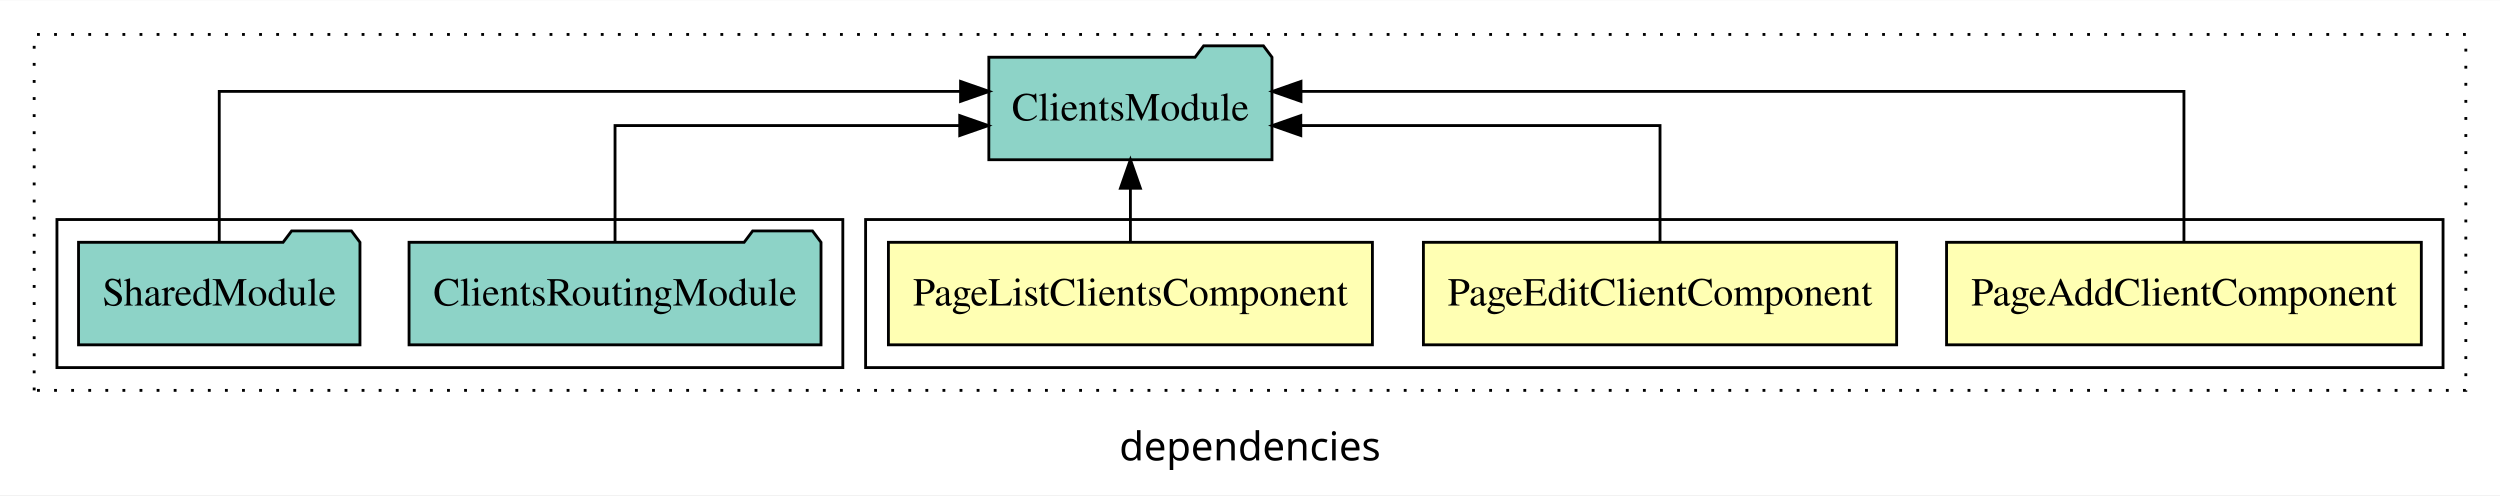
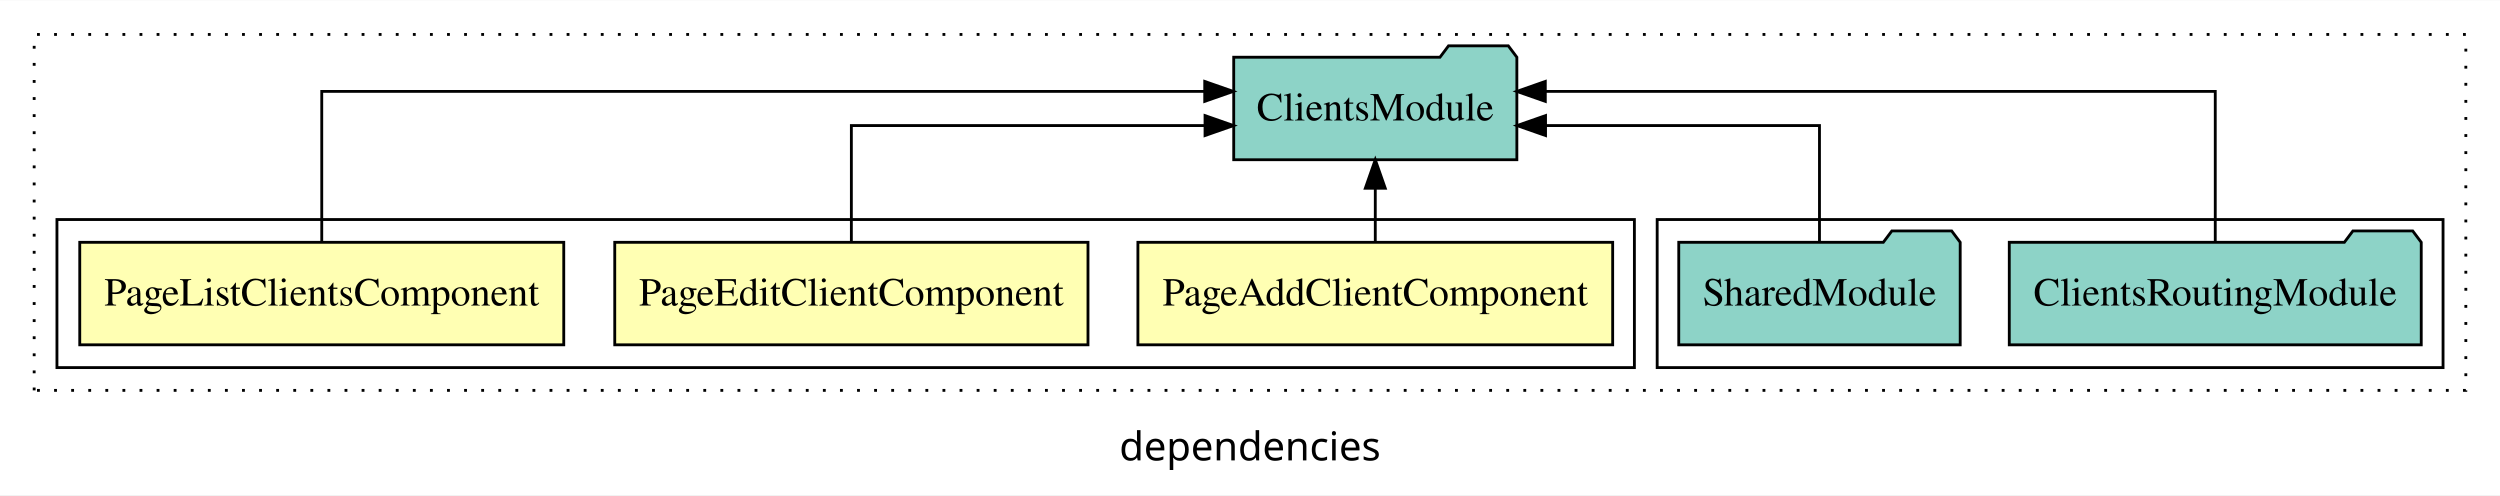
<svg xmlns="http://www.w3.org/2000/svg" width="878pt" height="174pt" viewBox="0.00 0.00 878.00 173.80">
  <g id="graph0" class="graph" transform="scale(1 1) rotate(0) translate(4 169.8)">
    <polygon fill="white" stroke="transparent" points="-4,4 -4,-169.8 874,-169.8 874,4 -4,4" />
    <text text-anchor="middle" x="435" y="-8.2" font-family="sans-serif" font-size="14.00">dependencies</text>
    <g id="clust1" class="cluster">
      <polygon fill="none" stroke="black" stroke-dasharray="1,5" points="8,-32.8 8,-157.8 862,-157.8 862,-32.8 8,-32.8" />
    </g>
+     <g id="clust6" class="cluster">
+       <polygon fill="none" stroke="black" points="578,-40.8 578,-92.8 854,-92.8 854,-40.8 578,-40.8" />
+     </g>
    <g id="clust2" class="cluster">
-       <polygon fill="none" stroke="black" points="300,-40.8 300,-92.8 854,-92.8 854,-40.8 300,-40.8" />
-     </g>
-     <g id="clust6" class="cluster">
-       <polygon fill="none" stroke="black" points="16,-40.8 16,-92.8 292,-92.8 292,-40.8 16,-40.8" />
+       <polygon fill="none" stroke="black" points="16,-40.8 16,-92.8 570,-92.8 570,-40.8 16,-40.8" />
    </g>
    <g id="node1" class="node">
-       <polygon fill="#ffffb3" stroke="black" points="846.37,-84.8 679.63,-84.8 679.63,-48.8 846.37,-48.8 846.37,-84.8" />
-       <text text-anchor="middle" x="763" y="-62.6" font-family="Times,serif" font-size="14.00">PageAddClientComponent</text>
+       <polygon fill="#ffffb3" stroke="black" points="562.37,-84.8 395.63,-84.8 395.63,-48.8 562.37,-48.8 562.37,-84.8" />
+       <text text-anchor="middle" x="479" y="-62.6" font-family="Times,serif" font-size="14.00">PageAddClientComponent</text>
    </g>
    <g id="node4" class="node">
-       <polygon fill="#8dd3c7" stroke="black" points="442.72,-149.8 439.72,-153.8 418.72,-153.8 415.72,-149.8 343.28,-149.8 343.28,-113.8 442.72,-113.8 442.72,-149.8" />
-       <text text-anchor="middle" x="393" y="-127.6" font-family="Times,serif" font-size="14.00">ClientsModule</text>
+       <polygon fill="#8dd3c7" stroke="black" points="528.72,-149.8 525.72,-153.8 504.72,-153.8 501.72,-149.8 429.28,-149.8 429.28,-113.8 528.72,-113.8 528.72,-149.8" />
+       <text text-anchor="middle" x="479" y="-127.6" font-family="Times,serif" font-size="14.00">ClientsModule</text>
    </g>
    <g id="edge1" class="edge">
-       <path fill="none" stroke="black" d="M763,-85.08C763,-106.12 763,-137.8 763,-137.8 763,-137.8 452.9,-137.8 452.9,-137.8" />
-       <polygon fill="black" stroke="black" points="452.9,-134.3 442.9,-137.8 452.9,-141.3 452.9,-134.3" />
+       <path fill="none" stroke="black" d="M479,-84.91C479,-84.91 479,-103.79 479,-103.79" />
+       <polygon fill="black" stroke="black" points="475.5,-103.79 479,-113.79 482.5,-103.79 475.5,-103.79" />
    </g>
    <g id="node2" class="node">
-       <polygon fill="#ffffb3" stroke="black" points="662.1,-84.8 495.9,-84.8 495.9,-48.8 662.1,-48.8 662.1,-84.8" />
-       <text text-anchor="middle" x="579" y="-62.6" font-family="Times,serif" font-size="14.00">PageEditClientComponent</text>
+       <polygon fill="#ffffb3" stroke="black" points="378.1,-84.8 211.9,-84.8 211.9,-48.8 378.1,-48.8 378.1,-84.8" />
+       <text text-anchor="middle" x="295" y="-62.6" font-family="Times,serif" font-size="14.00">PageEditClientComponent</text>
    </g>
    <g id="edge2" class="edge">
-       <path fill="none" stroke="black" d="M579,-84.82C579,-102.17 579,-125.8 579,-125.8 579,-125.8 452.84,-125.8 452.84,-125.8" />
-       <polygon fill="black" stroke="black" points="452.84,-122.3 442.84,-125.8 452.84,-129.3 452.84,-122.3" />
+       <path fill="none" stroke="black" d="M295,-84.82C295,-102.17 295,-125.8 295,-125.8 295,-125.8 419.21,-125.8 419.21,-125.8" />
+       <polygon fill="black" stroke="black" points="419.21,-129.3 429.21,-125.8 419.21,-122.3 419.21,-129.3" />
    </g>
    <g id="node3" class="node">
-       <polygon fill="#ffffb3" stroke="black" points="477.99,-84.8 308.01,-84.8 308.01,-48.8 477.99,-48.8 477.99,-84.8" />
-       <text text-anchor="middle" x="393" y="-62.6" font-family="Times,serif" font-size="14.00">PageListClientsComponent</text>
+       <polygon fill="#ffffb3" stroke="black" points="193.99,-84.8 24.01,-84.8 24.01,-48.8 193.99,-48.8 193.99,-84.8" />
+       <text text-anchor="middle" x="109" y="-62.6" font-family="Times,serif" font-size="14.00">PageListClientsComponent</text>
    </g>
    <g id="edge3" class="edge">
-       <path fill="none" stroke="black" d="M393,-84.91C393,-84.91 393,-103.79 393,-103.79" />
-       <polygon fill="black" stroke="black" points="389.5,-103.79 393,-113.79 396.5,-103.79 389.5,-103.79" />
+       <path fill="none" stroke="black" d="M109,-85.08C109,-106.12 109,-137.8 109,-137.8 109,-137.8 419.1,-137.8 419.1,-137.8" />
+       <polygon fill="black" stroke="black" points="419.1,-141.3 429.1,-137.8 419.1,-134.3 419.1,-141.3" />
    </g>
    <g id="node5" class="node">
-       <polygon fill="#8dd3c7" stroke="black" points="284.34,-84.8 281.34,-88.8 260.34,-88.8 257.34,-84.8 139.66,-84.8 139.66,-48.8 284.34,-48.8 284.34,-84.8" />
-       <text text-anchor="middle" x="212" y="-62.6" font-family="Times,serif" font-size="14.00">ClientsRoutingModule</text>
+       <polygon fill="#8dd3c7" stroke="black" points="846.34,-84.8 843.34,-88.8 822.34,-88.8 819.34,-84.8 701.66,-84.8 701.66,-48.8 846.34,-48.8 846.34,-84.8" />
+       <text text-anchor="middle" x="774" y="-62.6" font-family="Times,serif" font-size="14.00">ClientsRoutingModule</text>
    </g>
    <g id="edge4" class="edge">
-       <path fill="none" stroke="black" d="M212,-84.82C212,-102.17 212,-125.8 212,-125.8 212,-125.8 333.06,-125.8 333.06,-125.8" />
-       <polygon fill="black" stroke="black" points="333.06,-129.3 343.06,-125.8 333.06,-122.3 333.06,-129.3" />
+       <path fill="none" stroke="black" d="M774,-85.08C774,-106.12 774,-137.8 774,-137.8 774,-137.8 538.71,-137.8 538.71,-137.8" />
+       <polygon fill="black" stroke="black" points="538.71,-134.3 528.71,-137.8 538.71,-141.3 538.71,-134.3" />
    </g>
    <g id="node6" class="node">
-       <polygon fill="#8dd3c7" stroke="black" points="122.42,-84.8 119.42,-88.8 98.42,-88.8 95.42,-84.8 23.58,-84.8 23.58,-48.8 122.42,-48.8 122.42,-84.8" />
-       <text text-anchor="middle" x="73" y="-62.6" font-family="Times,serif" font-size="14.00">SharedModule</text>
+       <polygon fill="#8dd3c7" stroke="black" points="684.42,-84.8 681.42,-88.8 660.42,-88.8 657.42,-84.8 585.58,-84.8 585.58,-48.8 684.42,-48.8 684.42,-84.8" />
+       <text text-anchor="middle" x="635" y="-62.6" font-family="Times,serif" font-size="14.00">SharedModule</text>
    </g>
    <g id="edge5" class="edge">
-       <path fill="none" stroke="black" d="M73,-85.08C73,-106.12 73,-137.8 73,-137.8 73,-137.8 333.35,-137.8 333.35,-137.8" />
-       <polygon fill="black" stroke="black" points="333.35,-141.3 343.35,-137.8 333.35,-134.3 333.35,-141.3" />
+       <path fill="none" stroke="black" d="M635,-84.82C635,-102.17 635,-125.8 635,-125.8 635,-125.8 538.79,-125.8 538.79,-125.8" />
+       <polygon fill="black" stroke="black" points="538.79,-122.3 528.79,-125.8 538.79,-129.3 538.79,-122.3" />
    </g>
  </g>
</svg>
